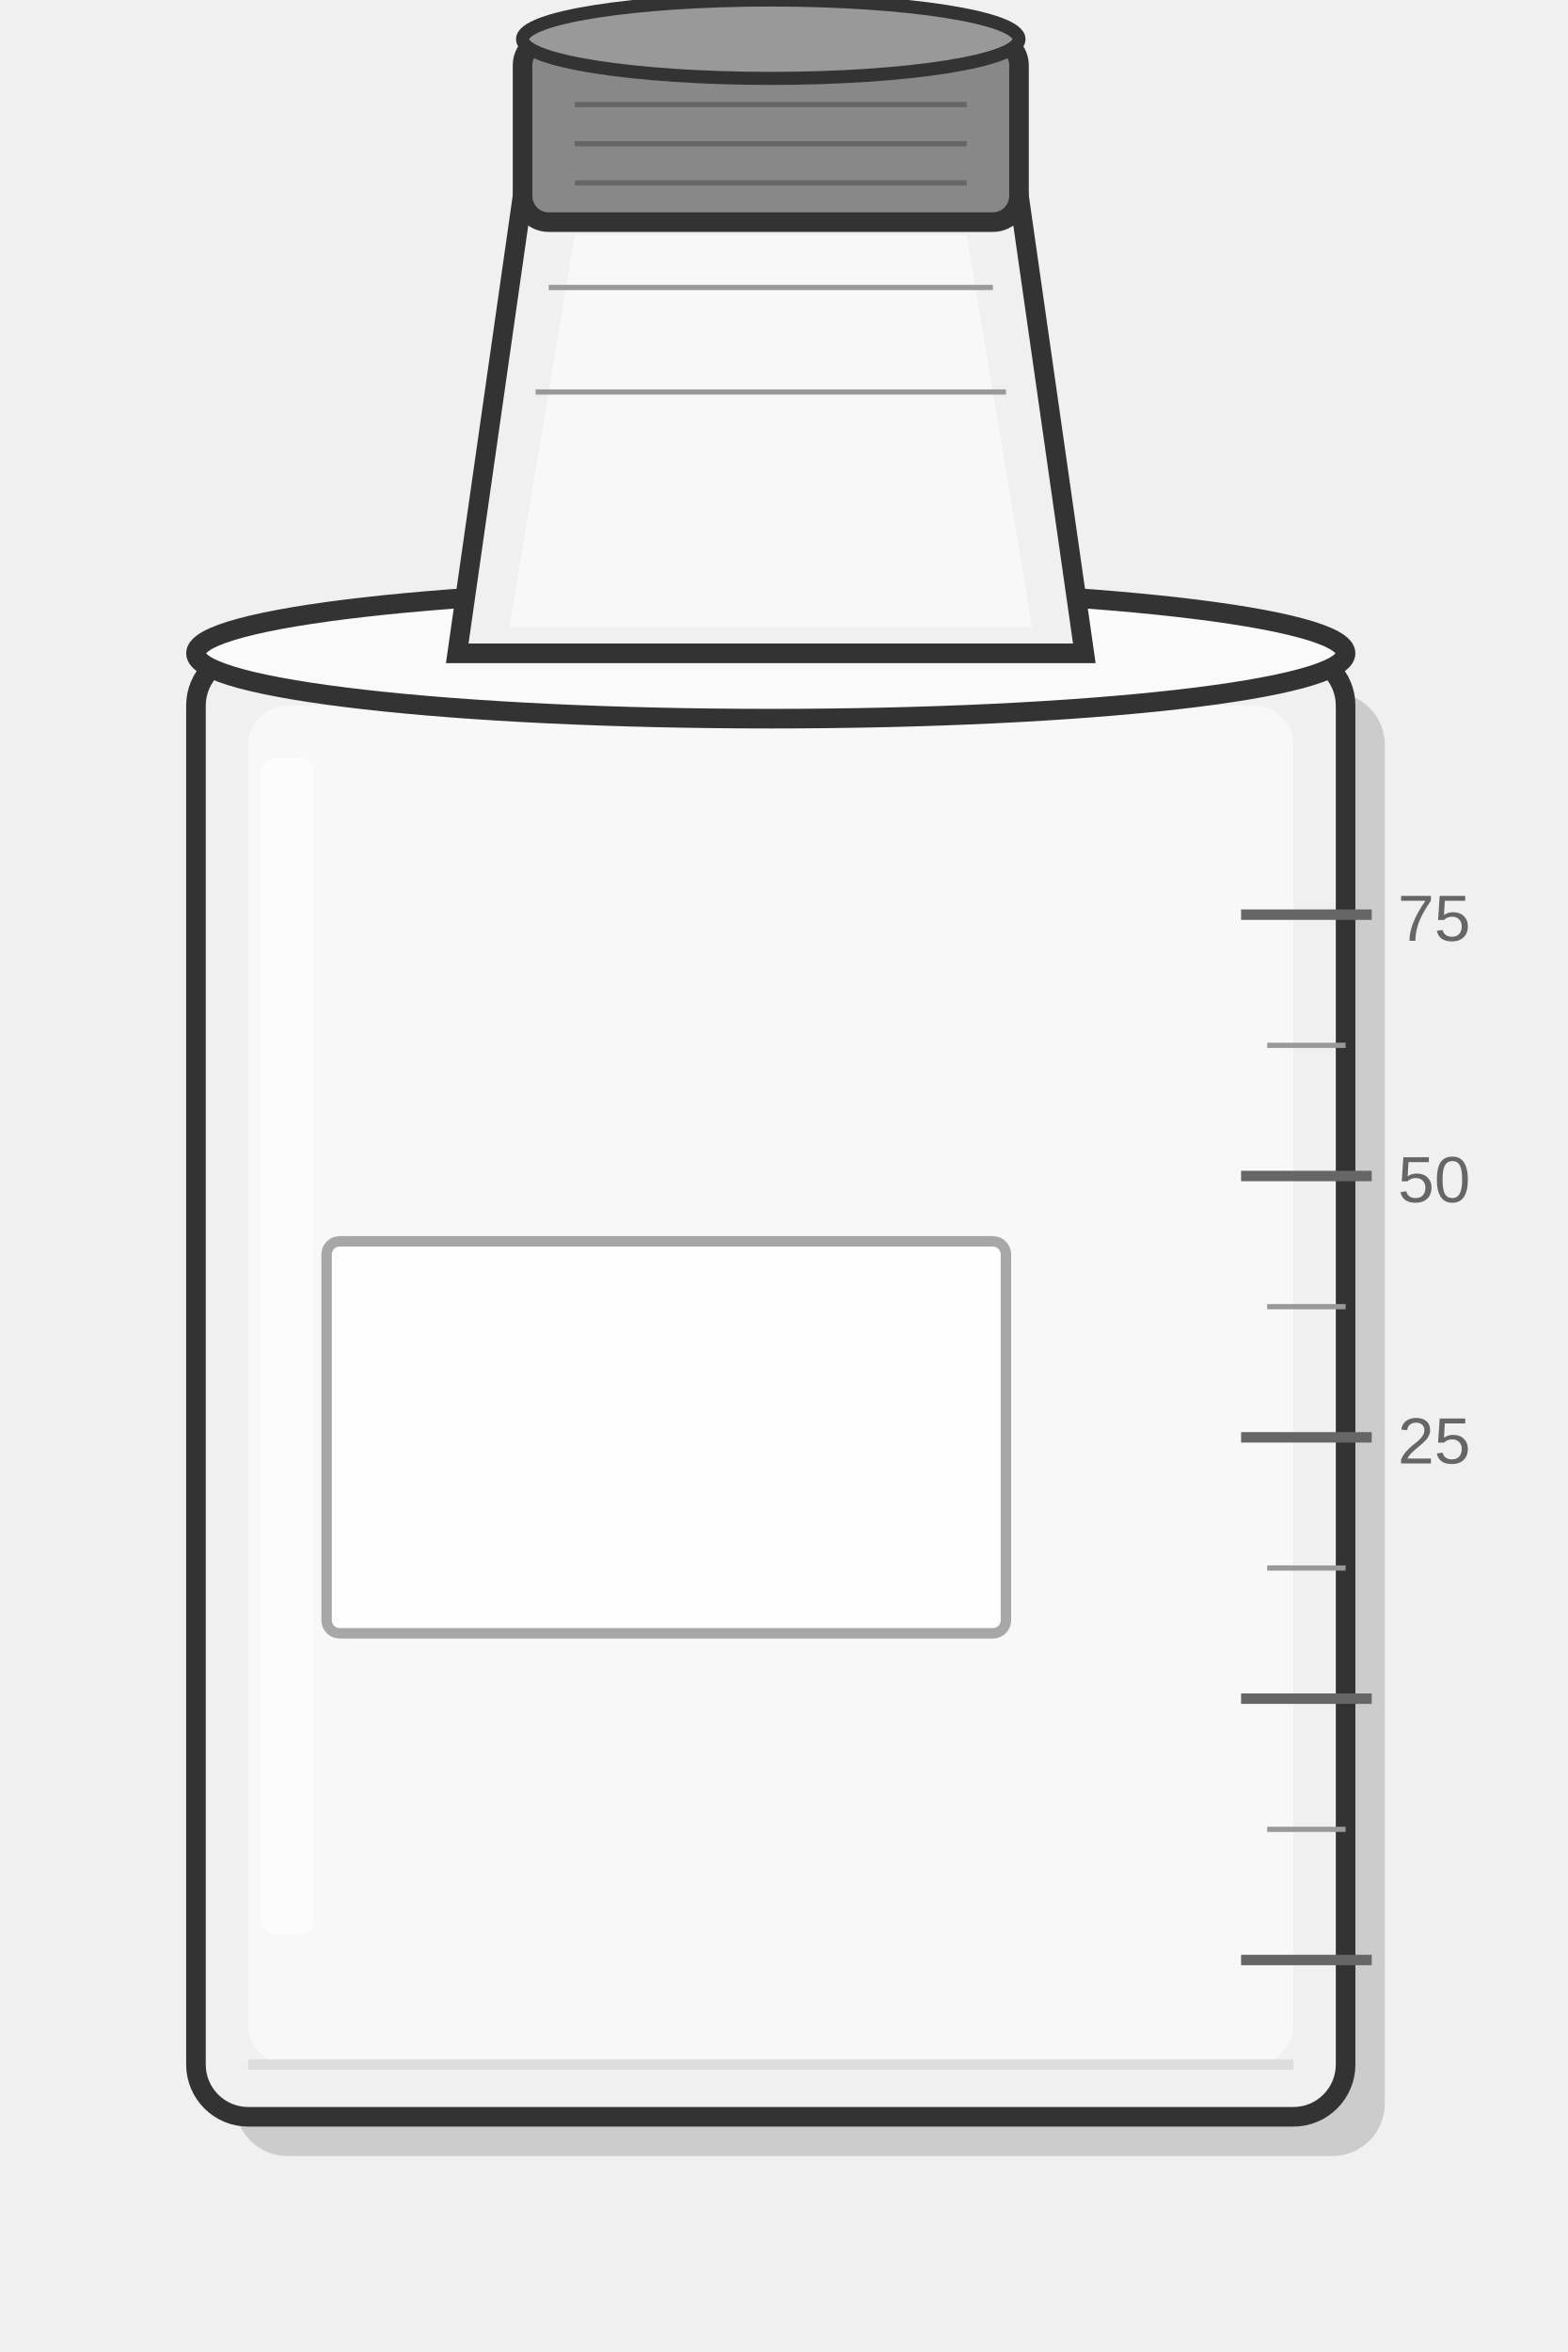
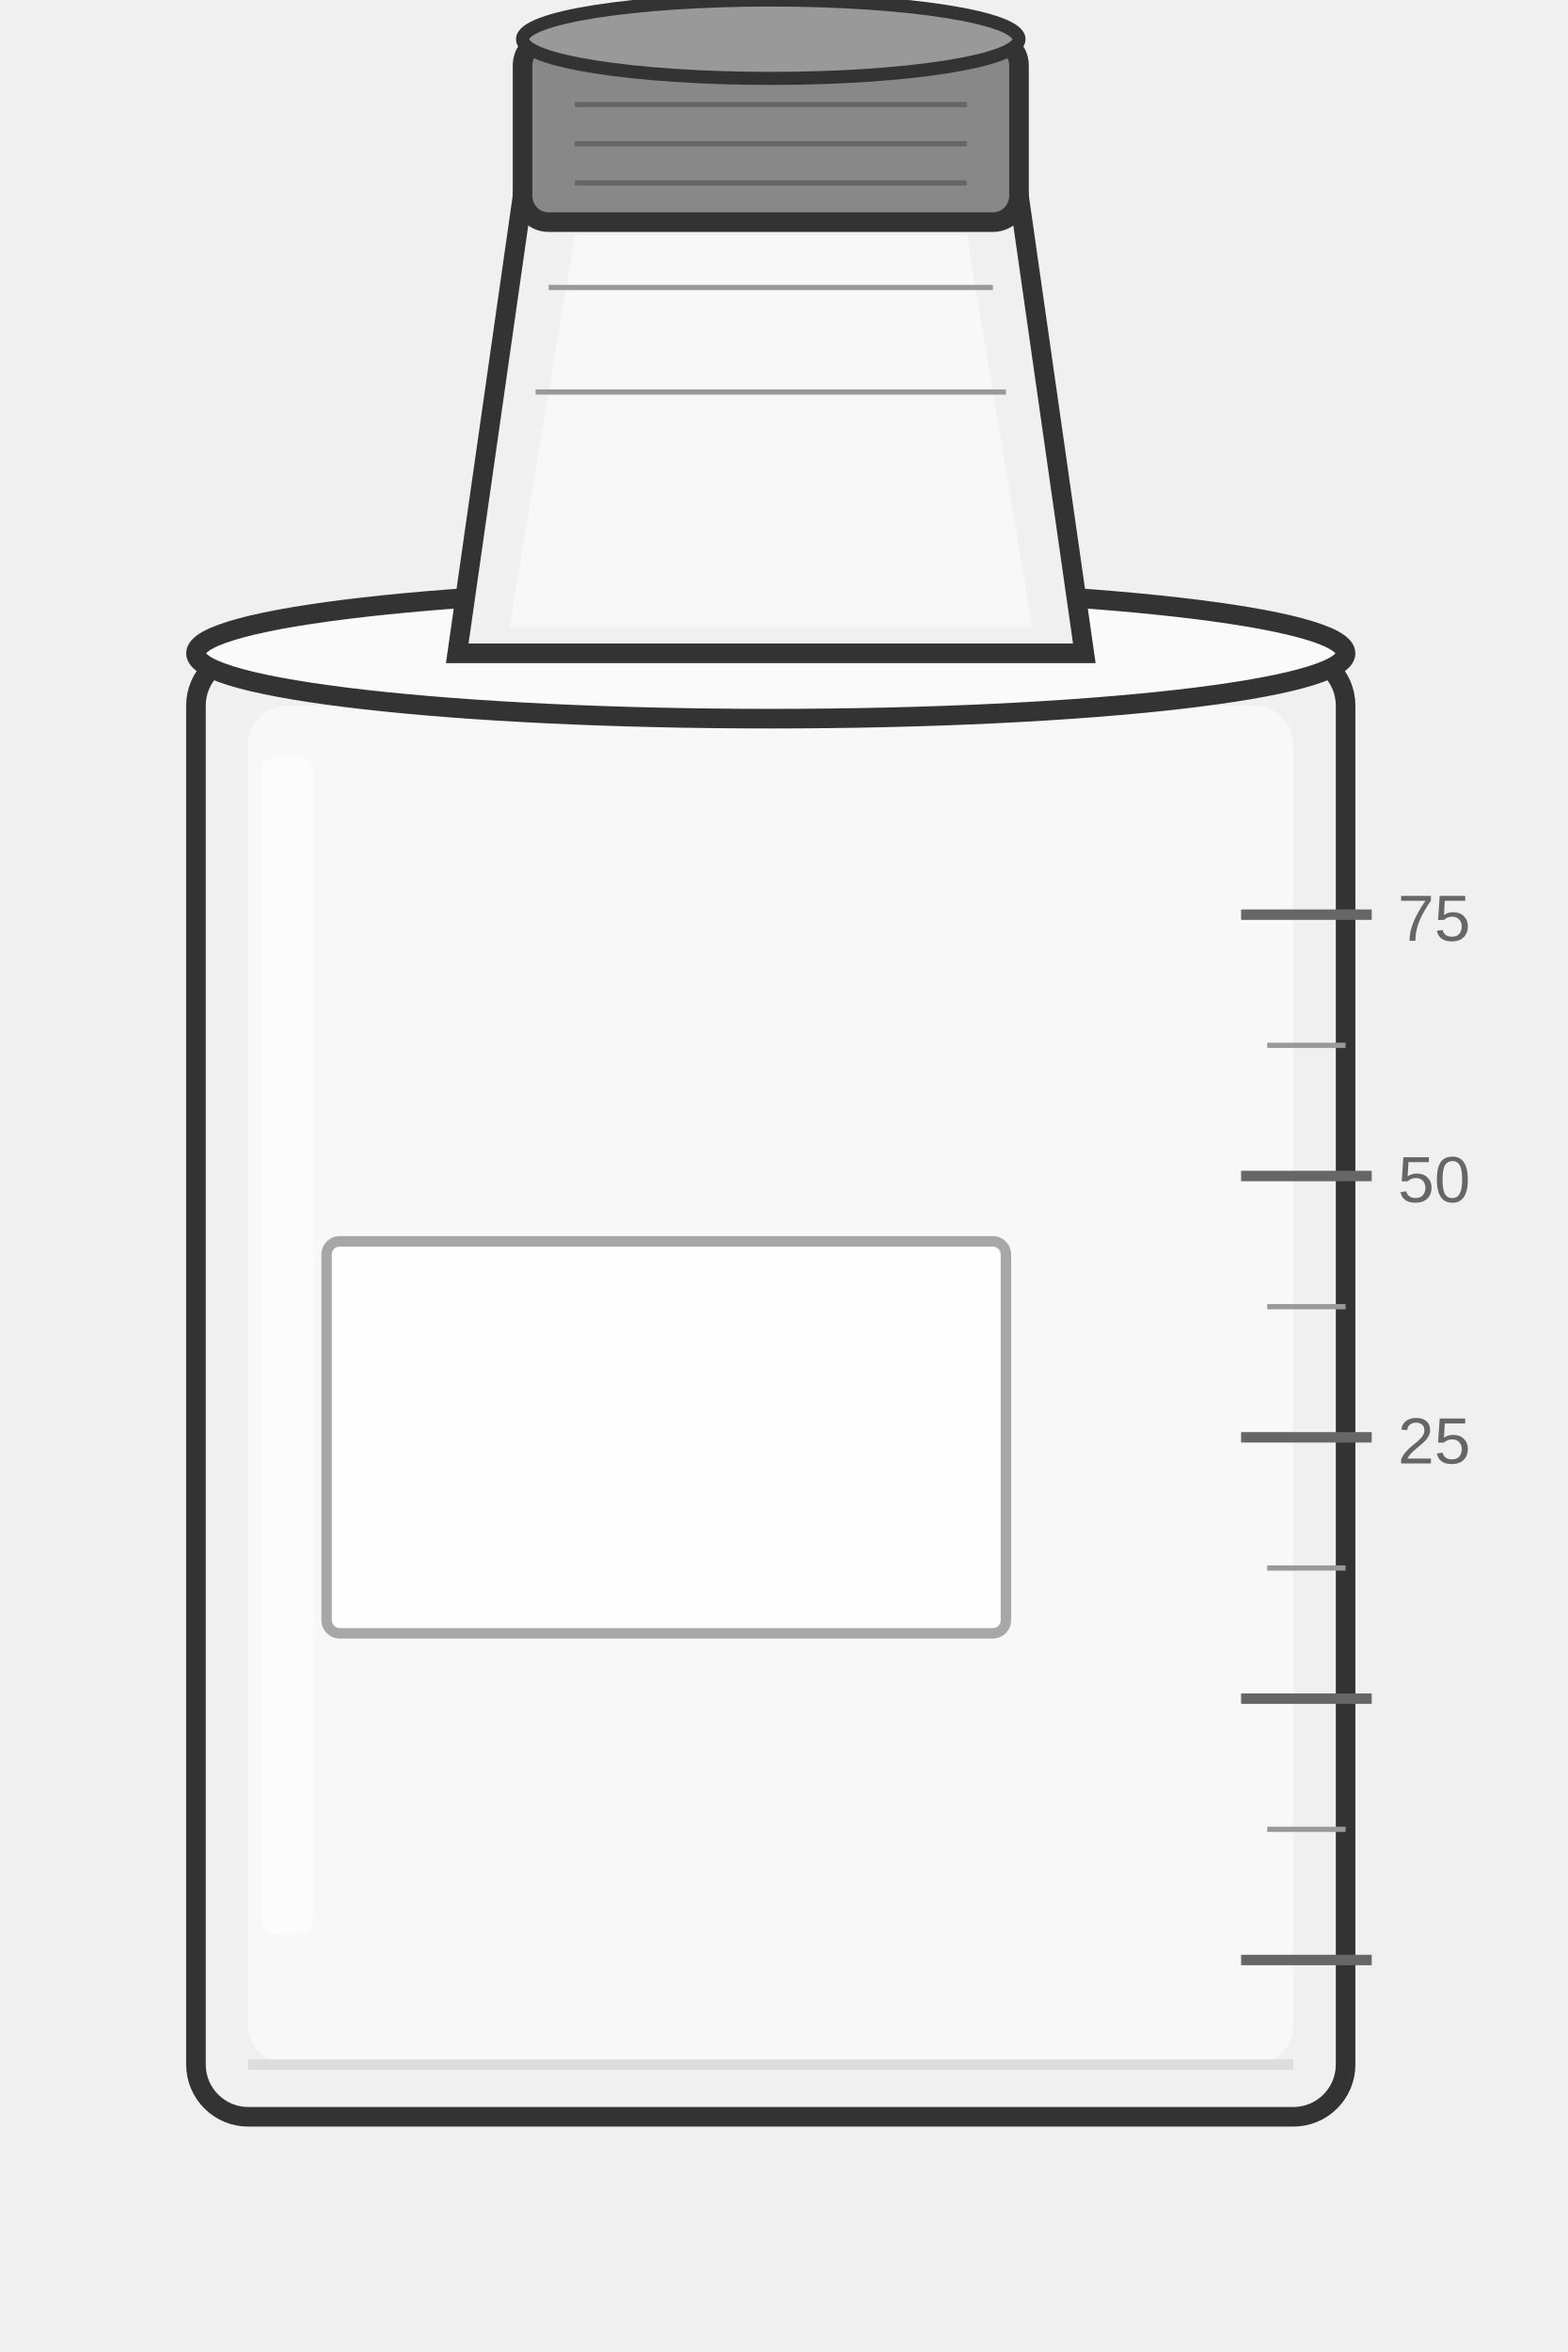
<svg xmlns="http://www.w3.org/2000/svg" id="t75_flask" viewBox="0 0 120 180">
  <defs>
    <clipPath id="anchor_liquid_clip">
      <path d="M 16 55 L 16 155 Q 16 160 20 162 L 100 162 Q 104 160 104 155 L 104 55 Z" />
    </clipPath>
  </defs>
-   <g id="body_shadow">
-     <rect x="18" y="53" width="88" height="112" rx="4" fill="#cccccc" />
-     <path d="M 43 18 L 38 50 L 82 50 L 77 18 Z" fill="#cccccc" />
-     <rect x="43" y="6" width="34" height="14" rx="2" fill="#777777" />
-   </g>
  <g id="body">
    <rect x="15" y="50" width="88" height="112" rx="4" fill="#f0f0f0" stroke="#333333" stroke-width="1.5" />
    <rect x="19" y="54" width="80" height="104" rx="3" fill="#f8f8f8" stroke="none" />
    <ellipse cx="59" cy="50" rx="44" ry="5" fill="#fafafa" stroke="#333333" stroke-width="1.5" />
    <line x1="19" y1="158" x2="99" y2="158" stroke="#dddddd" stroke-width="0.8" />
    <rect x="20" y="58" width="4" height="90" rx="1" fill="#ffffff" opacity="0.5" />
  </g>
  <g id="neck">
    <path d="M 40 15 L 35 50 L 83 50 L 78 15 Z" fill="#f0f0f0" stroke="#333333" stroke-width="1.5" />
    <path d="M 44 18 L 39 48 L 79 48 L 74 18 Z" fill="#f8f8f8" stroke="none" />
    <line x1="42" y1="22" x2="76" y2="22" stroke="#999999" stroke-width="0.4" />
    <line x1="41" y1="30" x2="77" y2="30" stroke="#999999" stroke-width="0.4" />
  </g>
  <g id="cap">
    <rect x="40" y="3" width="38" height="14" rx="2" fill="#888888" stroke="#333333" stroke-width="1.5" />
    <ellipse cx="59" cy="3" rx="19" ry="3" fill="#999999" stroke="#333333" stroke-width="1" />
    <line x1="44" y1="8" x2="74" y2="8" stroke="#666666" stroke-width="0.4" />
    <line x1="44" y1="11" x2="74" y2="11" stroke="#666666" stroke-width="0.4" />
    <line x1="44" y1="14" x2="74" y2="14" stroke="#666666" stroke-width="0.4" />
  </g>
  <g id="graduation">
    <line x1="95" y1="70" x2="105" y2="70" stroke="#666666" stroke-width="0.8" />
    <line x1="95" y1="90" x2="105" y2="90" stroke="#666666" stroke-width="0.8" />
    <line x1="95" y1="110" x2="105" y2="110" stroke="#666666" stroke-width="0.8" />
    <line x1="95" y1="130" x2="105" y2="130" stroke="#666666" stroke-width="0.8" />
    <line x1="95" y1="150" x2="105" y2="150" stroke="#666666" stroke-width="0.8" />
    <text x="107" y="72" font-family="Arial,sans-serif" font-size="5" fill="#666666">75</text>
    <text x="107" y="92" font-family="Arial,sans-serif" font-size="5" fill="#666666">50</text>
    <text x="107" y="112" font-family="Arial,sans-serif" font-size="5" fill="#666666">25</text>
    <line x1="97" y1="80" x2="103" y2="80" stroke="#999999" stroke-width="0.4" />
    <line x1="97" y1="100" x2="103" y2="100" stroke="#999999" stroke-width="0.4" />
    <line x1="97" y1="120" x2="103" y2="120" stroke="#999999" stroke-width="0.4" />
    <line x1="97" y1="140" x2="103" y2="140" stroke="#999999" stroke-width="0.4" />
  </g>
  <g id="label_frame">
    <rect x="25" y="95" width="52" height="30" rx="1" fill="#ffffff" opacity="0.85" stroke="#999999" stroke-width="0.8" />
  </g>
  <g id="overlay_root" />
  <rect id="anchor_liquid_bounds" x="16" y="55" width="88" height="107" fill="none" stroke="none" display="none" />
  <rect id="anchor_highlight" x="13" y="1" width="96" height="165" fill="none" stroke="none" display="none" />
  <rect id="anchor_label" x="25" y="95" width="52" height="30" fill="none" stroke="none" display="none" />
  <rect id="anchor_error" x="90" y="45" width="16" height="16" fill="none" stroke="none" display="none" />
</svg>
